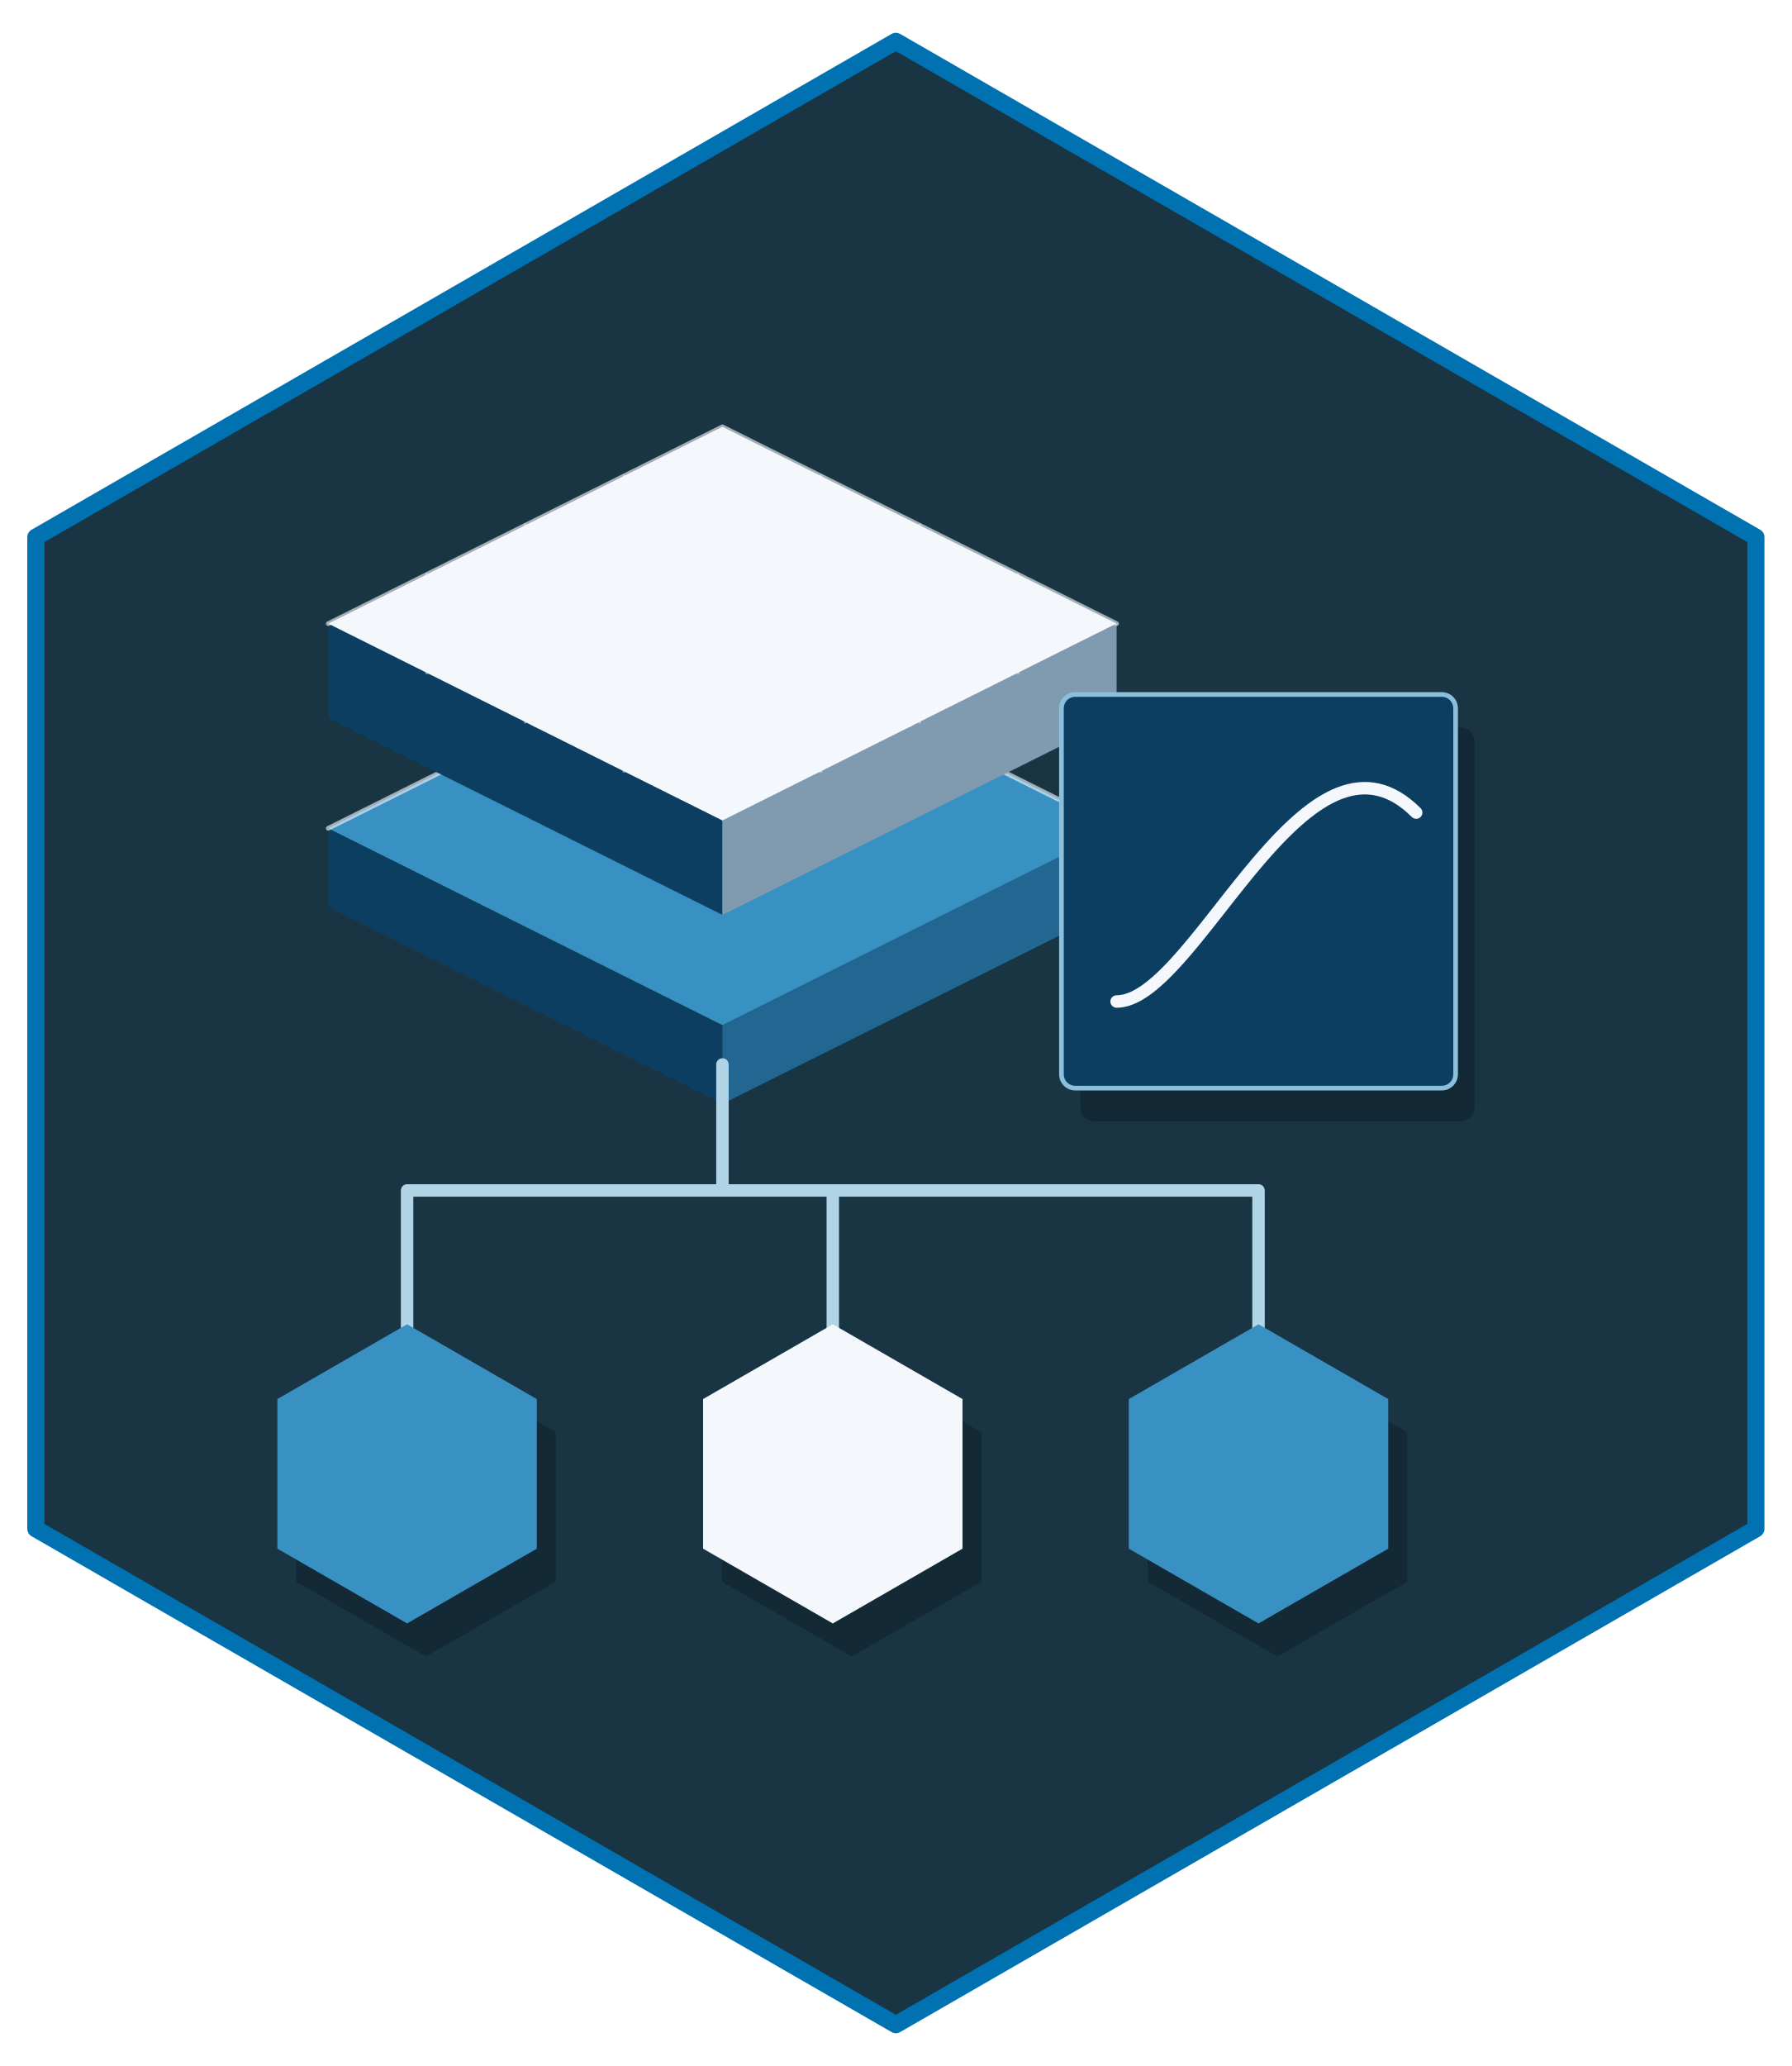
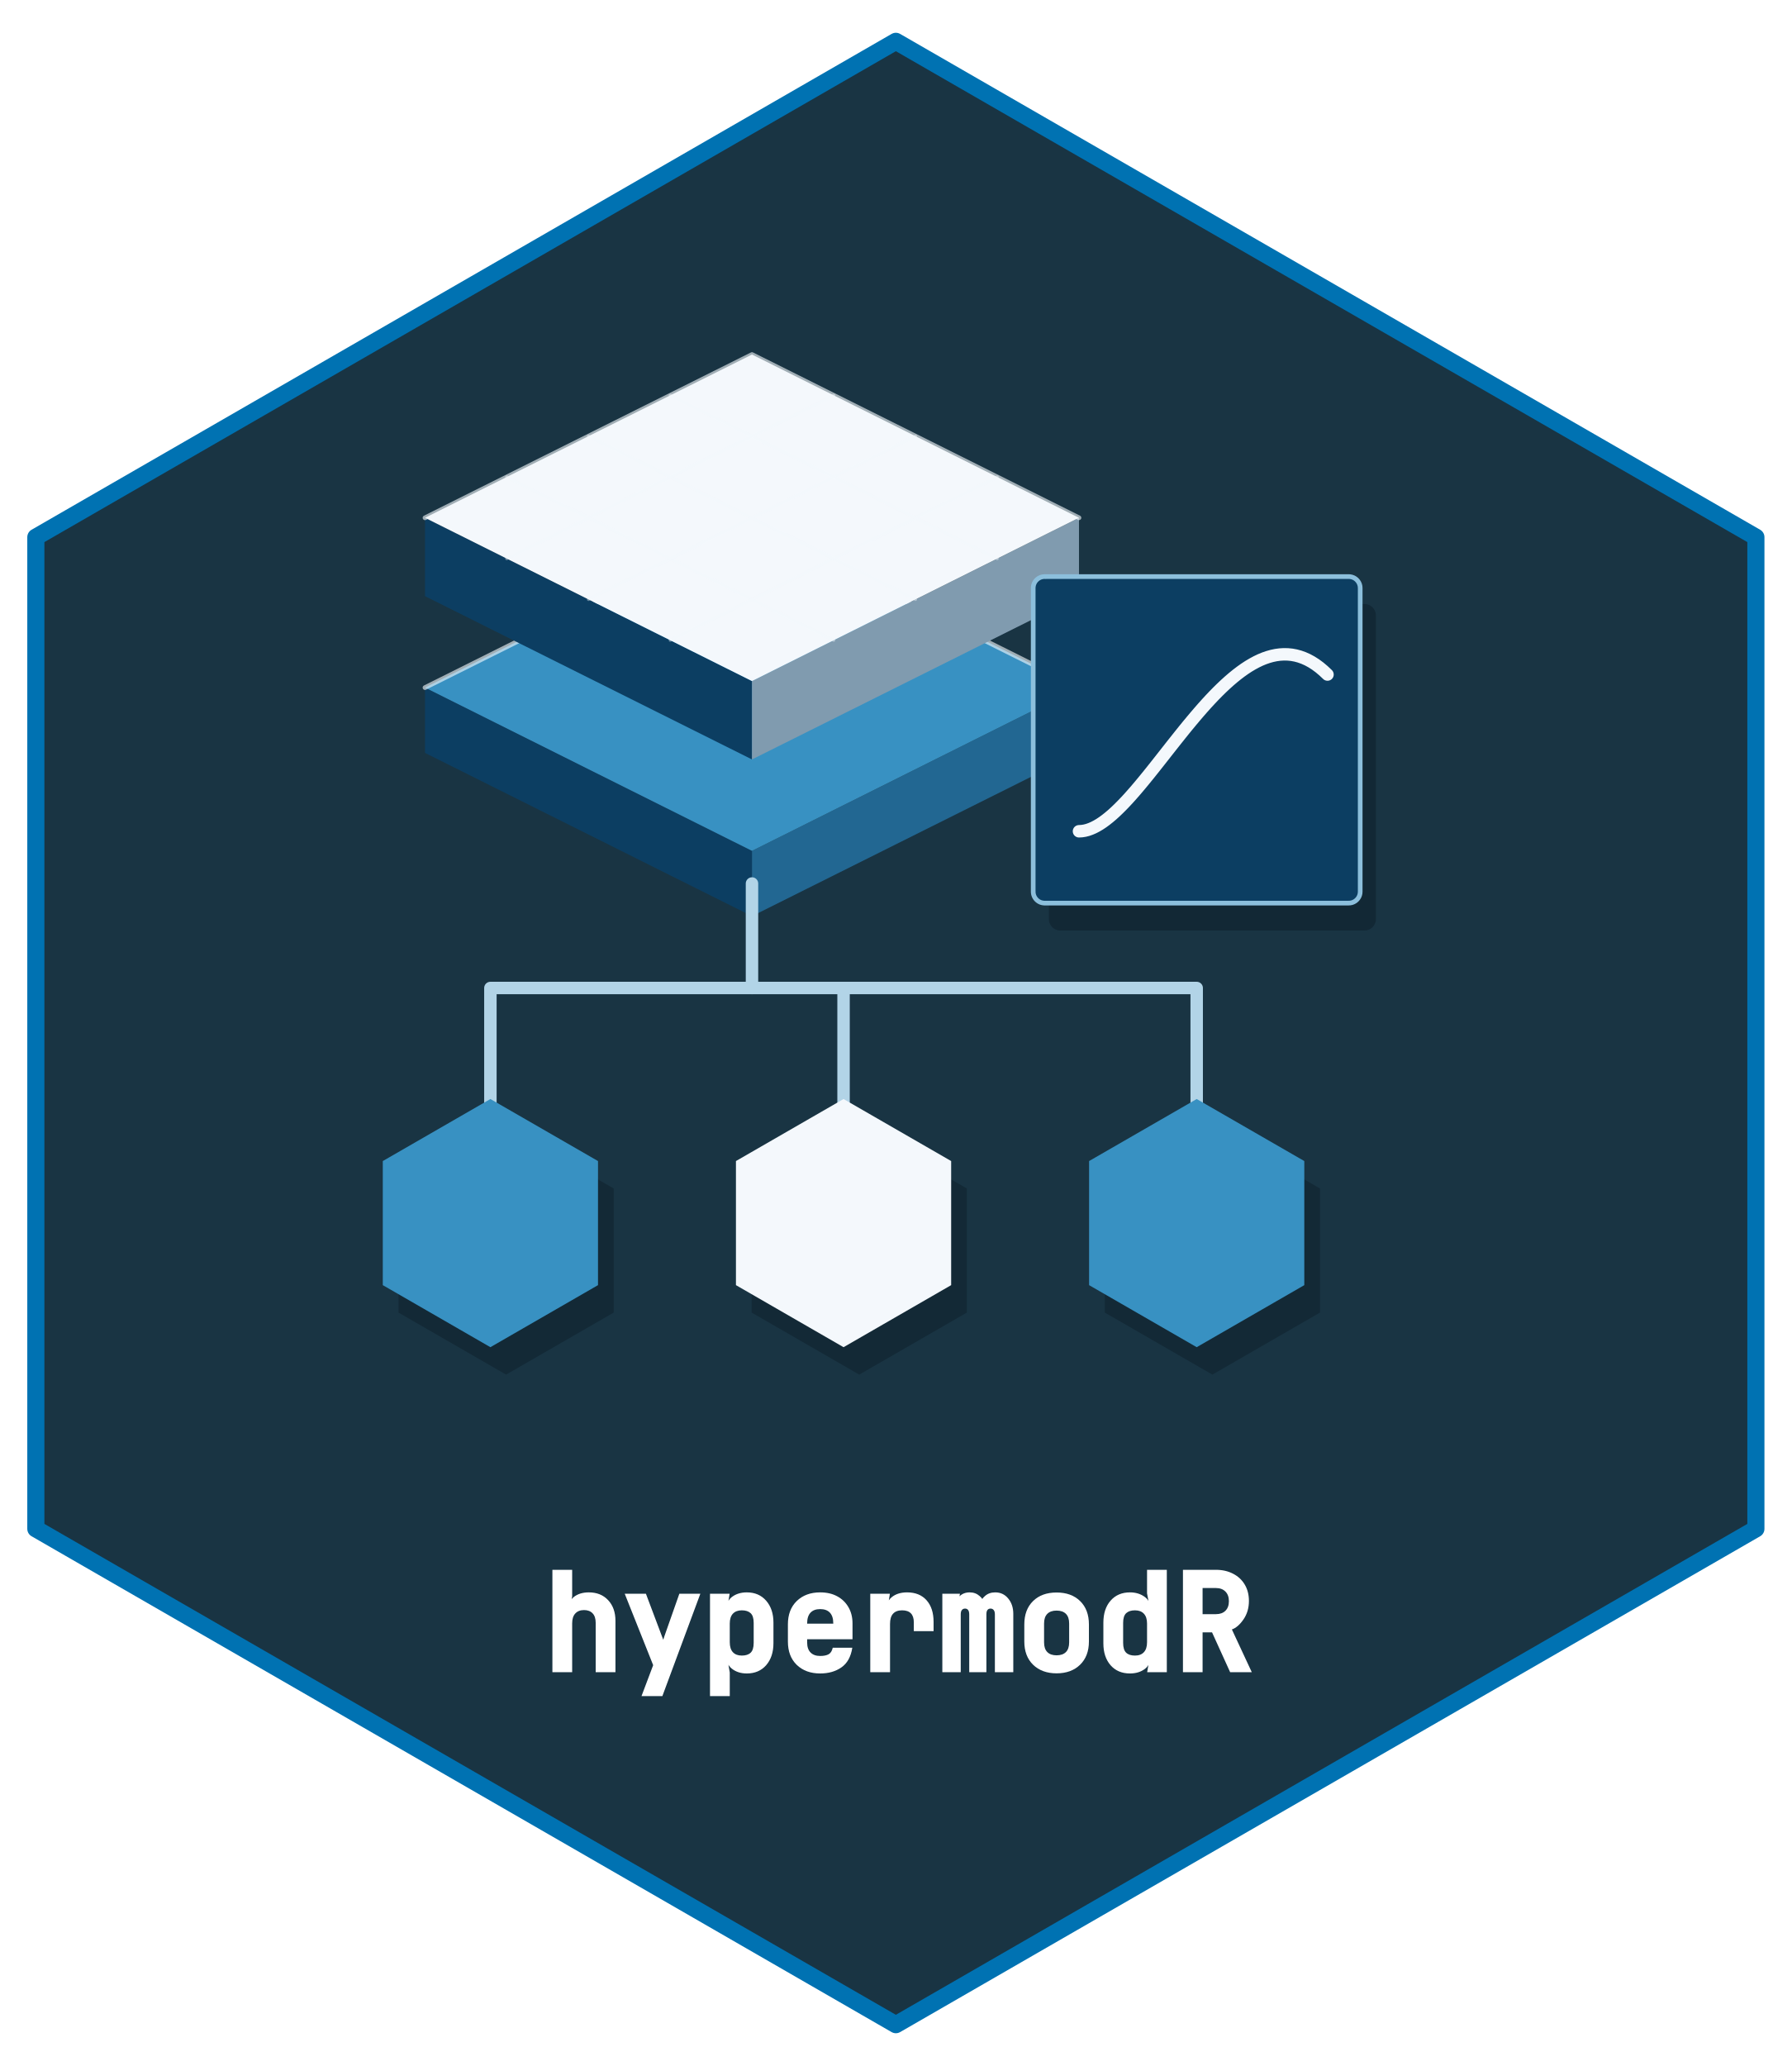
- <svg xmlns="http://www.w3.org/2000/svg" width="432pt" height="498pt" viewBox="0 0 432 498">
+ <svg xmlns="http://www.w3.org/2000/svg" xmlns:xlink="http://www.w3.org/1999/xlink" width="432" height="498" viewBox="0 0 432 498">
+   <defs>
+     <g>
+       <g id="glyph-0-0">
+         <path d="M 2.688 0 L 2.688 -24.672 L 7.453 -24.672 L 7.453 -18.25 L 6.766 -14.891 C 6.535 -16.285 6.891 -17.359 7.828 -18.109 C 8.773 -18.859 9.988 -19.234 11.469 -19.234 C 13.406 -19.234 14.957 -18.609 16.125 -17.359 C 17.301 -16.109 17.891 -14.445 17.891 -12.375 L 17.891 0 L 13.125 0 L 13.125 -11.891 C 13.125 -12.91 12.875 -13.676 12.375 -14.188 C 11.883 -14.707 11.195 -14.969 10.312 -14.969 C 9.414 -14.969 8.711 -14.691 8.203 -14.141 C 7.703 -13.598 7.453 -12.805 7.453 -11.766 L 7.453 0 Z M 2.688 0 " />
+       </g>
+       <g id="glyph-0-1">
+         <path d="M 5.172 5.766 L 7.984 -1.688 L 1.125 -18.906 L 6.234 -18.906 L 10.125 -8.578 C 10.332 -8.086 10.52 -7.555 10.688 -6.984 C 10.863 -6.41 10.781 -6.082 10.438 -6 C 10.082 -6.082 9.988 -6.406 10.156 -6.969 C 10.32 -7.539 10.488 -8.07 10.656 -8.562 L 14.297 -18.906 L 19.359 -18.906 L 10.203 5.766 Z M 5.172 5.766 " />
+       </g>
+       <g id="glyph-0-2">
+         <path d="M 2.688 5.766 L 2.688 -18.906 L 7.422 -18.906 L 6.766 -14.922 C 6.609 -16.328 7.008 -17.395 7.969 -18.125 C 8.938 -18.863 10.133 -19.234 11.562 -19.234 C 13.508 -19.234 15.066 -18.562 16.234 -17.219 C 17.398 -15.875 17.984 -14.117 17.984 -11.953 L 17.984 -7 C 17.984 -4.801 17.398 -3.031 16.234 -1.688 C 15.066 -0.352 13.508 0.312 11.562 0.312 C 10.125 0.312 8.922 -0.07 7.953 -0.844 C 6.984 -1.613 6.566 -2.691 6.703 -4.078 L 6.734 -4.078 L 7.453 0.078 L 7.453 5.766 Z M 10.359 -4 C 11.285 -4 11.992 -4.227 12.484 -4.688 C 12.973 -5.156 13.219 -5.945 13.219 -7.062 L 13.219 -11.891 C 13.219 -12.984 12.973 -13.758 12.484 -14.219 C 11.992 -14.676 11.285 -14.906 10.359 -14.906 C 9.43 -14.906 8.711 -14.633 8.203 -14.094 C 7.703 -13.551 7.453 -12.766 7.453 -11.734 L 7.453 -7.219 C 7.453 -6.156 7.703 -5.352 8.203 -4.812 C 8.711 -4.27 9.43 -4 10.359 -4 Z M 10.359 -4 " />
+       </g>
+       <g id="glyph-0-3">
+         <path d="M 10.25 0.312 C 7.926 0.312 6.047 -0.375 4.609 -1.75 C 3.18 -3.133 2.469 -5.008 2.469 -7.375 L 2.469 -11.531 C 2.469 -13.895 3.18 -15.77 4.609 -17.156 C 6.047 -18.539 7.926 -19.234 10.25 -19.234 C 11.82 -19.234 13.188 -18.922 14.344 -18.297 C 15.508 -17.672 16.414 -16.797 17.062 -15.672 C 17.719 -14.547 18.047 -13.242 18.047 -11.766 L 18.047 -7.938 L 7.109 -7.938 L 7.109 -7.156 C 7.109 -6.094 7.383 -5.285 7.938 -4.734 C 8.488 -4.18 9.258 -3.906 10.25 -3.906 C 11.102 -3.906 11.781 -4.039 12.281 -4.312 C 12.781 -4.594 13.113 -5.117 13.281 -5.891 L 18 -5.891 C 17.656 -3.711 16.781 -2.133 15.375 -1.156 C 13.977 -0.176 12.27 0.312 10.25 0.312 Z M 7.109 -11.766 L 7.109 -11.688 L 13.406 -11.688 L 13.406 -11.797 C 13.406 -12.922 13.133 -13.77 12.594 -14.344 C 12.062 -14.914 11.281 -15.203 10.25 -15.203 C 9.227 -15.203 8.445 -14.91 7.906 -14.328 C 7.375 -13.754 7.109 -12.898 7.109 -11.766 Z M 7.109 -11.766 " />
+       </g>
+       <g id="glyph-0-4">
+         <path d="M 3.328 0 L 3.328 -18.906 L 8.062 -18.906 L 7.406 -14.797 C 7.176 -16.203 7.535 -17.289 8.484 -18.062 C 9.441 -18.844 10.68 -19.234 12.203 -19.234 C 14.211 -19.234 15.781 -18.598 16.906 -17.328 C 18.031 -16.066 18.594 -14.328 18.594 -12.109 L 18.594 -9.891 L 13.828 -9.891 L 13.828 -12.016 C 13.828 -13.941 12.883 -14.906 11 -14.906 C 10.039 -14.906 9.316 -14.633 8.828 -14.094 C 8.336 -13.562 8.094 -12.738 8.094 -11.625 L 8.094 0 Z M 3.328 0 " />
+       </g>
+       <g id="glyph-0-5">
+         <path d="M 1.703 0 L 1.703 -18.906 L 5.953 -18.906 L 5.359 -15.859 L 5.297 -15.859 C 5.004 -16.859 5.188 -17.672 5.844 -18.297 C 6.5 -18.922 7.316 -19.234 8.297 -19.234 C 9.234 -19.234 10.031 -18.941 10.688 -18.359 C 11.344 -17.785 11.562 -17.395 11.344 -17.188 C 11.102 -17.375 11.312 -17.758 11.969 -18.344 C 12.625 -18.938 13.453 -19.234 14.453 -19.234 C 15.742 -19.234 16.789 -18.738 17.594 -17.75 C 18.406 -16.77 18.812 -15.539 18.812 -14.062 L 18.812 0 L 14.375 0 L 14.375 -13.906 C 14.375 -14.383 14.281 -14.738 14.094 -14.969 C 13.906 -15.207 13.648 -15.328 13.328 -15.328 C 13.004 -15.328 12.754 -15.211 12.578 -14.984 C 12.41 -14.766 12.328 -14.414 12.328 -13.938 L 12.328 0 L 8.188 0 L 8.188 -13.906 C 8.188 -14.395 8.098 -14.754 7.922 -14.984 C 7.742 -15.211 7.5 -15.328 7.188 -15.328 C 6.863 -15.328 6.609 -15.211 6.422 -14.984 C 6.234 -14.766 6.141 -14.414 6.141 -13.938 L 6.141 0 Z M 1.703 0 " />
+       </g>
+       <g id="glyph-0-6">
+         <path d="M 10.25 0.281 C 7.906 0.281 6.02 -0.406 4.594 -1.781 C 3.176 -3.164 2.469 -5.039 2.469 -7.406 L 2.469 -11.5 C 2.469 -13.883 3.172 -15.766 4.578 -17.141 C 5.984 -18.516 7.875 -19.203 10.25 -19.203 C 12.625 -19.203 14.516 -18.516 15.922 -17.141 C 17.336 -15.766 18.047 -13.883 18.047 -11.5 L 18.047 -7.406 C 18.047 -5.039 17.332 -3.164 15.906 -1.781 C 14.488 -0.406 12.602 0.281 10.25 0.281 Z M 10.25 -4.062 C 11.227 -4.062 11.977 -4.32 12.5 -4.844 C 13.02 -5.363 13.281 -6.145 13.281 -7.188 L 13.281 -11.734 C 13.281 -12.766 13.02 -13.539 12.5 -14.062 C 11.977 -14.582 11.227 -14.844 10.25 -14.844 C 9.281 -14.844 8.535 -14.582 8.016 -14.062 C 7.492 -13.539 7.234 -12.766 7.234 -11.734 L 7.234 -7.188 C 7.234 -6.145 7.492 -5.363 8.016 -4.844 C 8.535 -4.32 9.281 -4.062 10.25 -4.062 Z M 10.25 -4.062 " />
+       </g>
+       <g id="glyph-0-7">
+         <path d="M 8.938 0.312 C 6.988 0.312 5.43 -0.348 4.266 -1.672 C 3.109 -3.004 2.531 -4.766 2.531 -6.953 L 2.531 -11.922 C 2.531 -14.141 3.109 -15.91 4.266 -17.234 C 5.43 -18.566 6.988 -19.234 8.938 -19.234 C 10.344 -19.234 11.539 -18.863 12.531 -18.125 C 13.52 -17.395 13.945 -16.328 13.812 -14.922 L 13.062 -19 L 13.062 -24.672 L 17.828 -24.672 L 17.828 0 L 13.094 0 L 13.75 -3.984 C 13.906 -2.578 13.5 -1.508 12.531 -0.781 C 11.562 -0.051 10.363 0.312 8.938 0.312 Z M 10.156 -4 C 11.082 -4 11.797 -4.27 12.297 -4.812 C 12.805 -5.352 13.062 -6.156 13.062 -7.219 L 13.062 -11.734 C 13.062 -12.766 12.805 -13.551 12.297 -14.094 C 11.797 -14.633 11.082 -14.906 10.156 -14.906 C 9.227 -14.906 8.52 -14.676 8.031 -14.219 C 7.539 -13.758 7.297 -12.984 7.297 -11.891 L 7.297 -7.062 C 7.297 -5.945 7.539 -5.156 8.031 -4.688 C 8.52 -4.227 9.227 -4 10.156 -4 Z M 10.156 -4 " />
+       </g>
+       <g id="glyph-0-8">
+         <path d="M 2.719 0 L 2.719 -24.672 L 10.672 -24.672 C 12.223 -24.672 13.598 -24.359 14.797 -23.734 C 16.004 -23.117 16.941 -22.25 17.609 -21.125 C 18.285 -20 18.625 -18.68 18.625 -17.172 C 18.625 -15.473 18.188 -13.988 17.312 -12.719 C 16.445 -11.457 15.516 -10.648 14.516 -10.297 L 19.312 0 L 14.094 0 L 9.734 -9.594 L 7.453 -9.594 L 7.453 0 Z M 7.453 -13.984 L 10.672 -13.984 C 11.648 -13.984 12.414 -14.258 12.969 -14.812 C 13.52 -15.363 13.797 -16.129 13.797 -17.109 C 13.797 -18.098 13.516 -18.875 12.953 -19.438 C 12.391 -20 11.629 -20.281 10.672 -20.281 L 7.453 -20.281 Z M 7.453 -13.984 " />
+       </g>
+     </g>
+   </defs>
  <path fill-rule="nonzero" fill="rgb(9.804%, 20.392%, 26.275%)" fill-opacity="1" stroke-width="4.125" stroke-linecap="round" stroke-linejoin="round" stroke="rgb(0%, 44.706%, 69.804%)" stroke-opacity="1" stroke-miterlimit="10" d="M 216 9.961 L 423.359 129.48 L 423.359 368.52 L 216 488.039 L 8.641 368.52 L 8.641 129.48 Z M 216 9.961 " />
-   <path fill-rule="nonzero" fill="rgb(4.706%, 24.314%, 38.431%)" fill-opacity="1" d="M 79.141 199.66 L 174.184 247.102 L 174.184 266.078 L 79.141 218.637 Z M 79.141 199.66 " />
-   <path fill-rule="nonzero" fill="rgb(13.333%, 40.392%, 57.255%)" fill-opacity="1" d="M 174.184 247.102 L 269.223 199.66 L 269.223 218.637 L 174.184 266.078 Z M 174.184 247.102 " />
-   <path fill-rule="nonzero" fill="rgb(21.961%, 56.863%, 76.078%)" fill-opacity="1" d="M 79.141 199.66 L 174.184 152.219 L 269.223 199.66 L 174.184 247.102 Z M 79.141 199.66 " />
-   <path fill="none" stroke-width="1.125" stroke-linecap="round" stroke-linejoin="round" stroke="rgb(95.686%, 97.255%, 98.824%)" stroke-opacity="0.62" stroke-miterlimit="10" d="M 79.141 199.66 L 174.184 152.219 L 269.223 199.66 " />
-   <path fill-rule="nonzero" fill="rgb(4.706%, 24.314%, 38.431%)" fill-opacity="1" d="M 79.141 150.324 L 174.184 197.766 L 174.184 220.535 L 79.141 173.094 Z M 79.141 150.324 " />
-   <path fill-rule="nonzero" fill="rgb(50.196%, 60.784%, 68.627%)" fill-opacity="1" d="M 174.184 197.766 L 269.223 150.324 L 269.223 173.094 L 174.184 220.535 Z M 174.184 197.766 " />
-   <path fill-rule="nonzero" fill="rgb(95.686%, 97.255%, 98.824%)" fill-opacity="1" d="M 79.141 150.324 L 174.184 102.883 L 269.223 150.324 L 174.184 197.766 Z M 79.141 150.324 " />
-   <path fill="none" stroke-width="0.75" stroke-linecap="round" stroke-linejoin="round" stroke="rgb(95.686%, 97.255%, 98.824%)" stroke-opacity="0.4" stroke-miterlimit="10" d="M 102.902 138.461 L 197.941 185.902 " />
-   <path fill="none" stroke-width="0.75" stroke-linecap="round" stroke-linejoin="round" stroke="rgb(95.686%, 97.255%, 98.824%)" stroke-opacity="0.4" stroke-miterlimit="10" d="M 150.422 185.902 L 245.461 138.461 " />
-   <path fill="none" stroke-width="0.75" stroke-linecap="round" stroke-linejoin="round" stroke="rgb(95.686%, 97.255%, 98.824%)" stroke-opacity="0.4" stroke-miterlimit="10" d="M 126.664 126.602 L 221.703 174.043 " />
-   <path fill="none" stroke-width="0.75" stroke-linecap="round" stroke-linejoin="round" stroke="rgb(95.686%, 97.255%, 98.824%)" stroke-opacity="0.4" stroke-miterlimit="10" d="M 126.664 174.043 L 221.703 126.602 " />
-   <path fill="none" stroke-width="0.75" stroke-linecap="round" stroke-linejoin="round" stroke="rgb(95.686%, 97.255%, 98.824%)" stroke-opacity="0.4" stroke-miterlimit="10" d="M 150.422 114.742 L 245.461 162.184 " />
-   <path fill="none" stroke-width="0.75" stroke-linecap="round" stroke-linejoin="round" stroke="rgb(95.686%, 97.255%, 98.824%)" stroke-opacity="0.4" stroke-miterlimit="10" d="M 102.902 162.184 L 197.941 114.742 " />
-   <path fill="none" stroke-width="1.125" stroke-linecap="round" stroke-linejoin="round" stroke="rgb(95.686%, 97.255%, 98.824%)" stroke-opacity="0.62" stroke-miterlimit="10" d="M 79.141 150.324 L 174.184 102.883 L 269.223 150.324 " />
-   <path fill="none" stroke-width="3" stroke-linecap="round" stroke-linejoin="round" stroke="rgb(69.804%, 83.137%, 90.588%)" stroke-opacity="1" stroke-miterlimit="10" d="M 174.184 256.59 L 174.184 286.953 L 303.438 286.953 L 303.438 328.699 " />
-   <path fill="none" stroke-width="3" stroke-linecap="round" stroke-linejoin="round" stroke="rgb(69.804%, 83.137%, 90.588%)" stroke-opacity="1" stroke-miterlimit="10" d="M 98.152 332.496 L 98.152 286.953 L 174.184 286.953 " />
-   <path fill="none" stroke-width="3" stroke-linecap="round" stroke-linejoin="round" stroke="rgb(69.804%, 83.137%, 90.588%)" stroke-opacity="1" stroke-miterlimit="10" d="M 200.793 286.953 L 200.793 343.883 " />
-   <path fill-rule="nonzero" fill="rgb(1.176%, 3.922%, 7.059%)" fill-opacity="0.251" d="M 102.711 327.184 L 71.438 345.211 L 71.438 381.266 L 102.711 399.293 L 133.988 381.266 L 133.988 345.211 Z M 102.711 327.184 " />
-   <path fill-rule="nonzero" fill="rgb(21.961%, 56.863%, 76.078%)" fill-opacity="1" d="M 98.152 319.211 L 66.875 337.238 L 66.875 373.297 L 98.152 391.324 L 129.426 373.297 L 129.426 337.238 Z M 98.152 319.211 " />
-   <path fill-rule="nonzero" fill="rgb(1.176%, 3.922%, 7.059%)" fill-opacity="0.251" d="M 205.355 327.184 L 174.078 345.211 L 174.078 381.266 L 205.355 399.293 L 236.633 381.266 L 236.633 345.211 Z M 205.355 327.184 " />
-   <path fill-rule="nonzero" fill="rgb(95.686%, 97.255%, 98.824%)" fill-opacity="1" d="M 200.793 319.211 L 169.516 337.238 L 169.516 373.297 L 200.793 391.324 L 232.07 373.297 L 232.07 337.238 Z M 200.793 319.211 " />
-   <path fill-rule="nonzero" fill="rgb(1.176%, 3.922%, 7.059%)" fill-opacity="0.251" d="M 308 327.184 L 276.723 345.211 L 276.723 381.266 L 308 399.293 L 339.277 381.266 L 339.277 345.211 Z M 308 327.184 " />
-   <path fill-rule="nonzero" fill="rgb(21.961%, 56.863%, 76.078%)" fill-opacity="1" d="M 303.438 319.211 L 272.16 337.238 L 272.16 373.297 L 303.438 391.324 L 334.715 373.297 L 334.715 337.238 Z M 303.438 319.211 " />
-   <path fill-rule="nonzero" fill="rgb(1.176%, 3.922%, 7.059%)" fill-opacity="0.278" d="M 263.801 270.254 L 352.199 270.254 L 352.062 270.25 L 352.598 270.23 L 353.121 270.121 L 353.621 269.934 L 354.086 269.664 L 354.5 269.328 L 354.852 268.926 L 355.137 268.477 L 355.348 267.984 L 355.477 267.465 L 355.52 266.934 L 355.52 178.691 L 355.477 178.16 L 355.348 177.641 L 355.137 177.148 L 354.852 176.699 L 354.5 176.297 L 354.086 175.961 L 353.621 175.691 L 353.121 175.504 L 352.598 175.395 L 352.199 175.371 L 263.801 175.371 L 264.199 175.395 L 263.664 175.375 L 263.137 175.438 L 262.621 175.586 L 262.141 175.816 L 261.699 176.121 L 261.312 176.492 L 260.992 176.918 L 260.746 177.391 L 260.574 177.898 L 260.488 178.426 L 260.48 178.691 L 260.48 266.934 L 260.488 266.664 L 260.488 267.199 L 260.574 267.727 L 260.746 268.234 L 260.992 268.707 L 261.312 269.137 L 261.699 269.504 L 262.141 269.809 L 262.621 270.039 L 263.137 270.188 L 263.664 270.25 Z M 263.801 270.254 " />
-   <path fill-rule="nonzero" fill="rgb(4.706%, 24.314%, 38.431%)" fill-opacity="1" stroke-width="1.125" stroke-linecap="round" stroke-linejoin="round" stroke="rgb(54.902%, 74.902%, 86.275%)" stroke-opacity="1" stroke-miterlimit="10" d="M 259.238 262.285 L 347.637 262.285 L 347.504 262.281 L 348.035 262.258 L 348.559 262.152 L 349.059 261.961 L 349.523 261.695 L 349.938 261.359 L 350.289 260.957 L 350.578 260.508 L 350.785 260.016 L 350.914 259.496 L 350.957 258.961 L 350.957 170.723 L 350.914 170.191 L 350.785 169.672 L 350.578 169.18 L 350.289 168.727 L 349.938 168.328 L 349.523 167.988 L 349.059 167.723 L 348.559 167.531 L 348.035 167.426 L 347.637 167.402 L 259.238 167.402 L 259.637 167.426 L 259.105 167.406 L 258.574 167.469 L 258.059 167.617 L 257.578 167.848 L 257.137 168.148 L 256.754 168.52 L 256.43 168.949 L 256.184 169.422 L 256.012 169.93 L 255.926 170.457 L 255.918 170.723 L 255.918 258.961 L 255.926 258.695 L 255.926 259.23 L 256.012 259.758 L 256.184 260.266 L 256.43 260.738 L 256.754 261.164 L 257.137 261.535 L 257.578 261.84 L 258.059 262.066 L 258.574 262.215 L 259.105 262.281 Z M 259.238 262.285 " />
-   <path fill="none" stroke-width="3" stroke-linecap="round" stroke-linejoin="round" stroke="rgb(95.686%, 97.255%, 98.824%)" stroke-opacity="1" stroke-miterlimit="10" d="M 269.223 241.41 L 270.055 241.363 L 270.895 241.23 L 271.746 241.016 L 272.602 240.715 L 273.473 240.34 L 274.348 239.887 L 275.234 239.359 L 276.129 238.77 L 277.031 238.109 L 277.941 237.387 L 278.863 236.602 L 279.789 235.766 L 280.727 234.871 L 281.668 233.93 L 282.617 232.941 L 283.578 231.906 L 284.543 230.832 L 285.516 229.719 L 286.496 228.57 L 287.48 227.395 L 288.477 226.188 L 289.477 224.953 L 290.484 223.699 L 291.496 222.426 L 292.516 221.133 L 293.543 219.832 L 294.574 218.52 L 295.609 217.199 L 296.652 215.875 L 297.703 214.551 L 298.758 213.23 L 299.816 211.918 L 300.879 210.609 L 301.949 209.316 L 303.023 208.039 L 304.102 206.777 L 305.188 205.539 L 306.273 204.324 L 307.367 203.137 L 308.465 201.98 L 309.566 200.859 L 310.668 199.773 L 311.777 198.73 L 312.891 197.727 L 314.004 196.773 L 315.125 195.867 L 316.246 195.012 L 317.371 194.215 L 318.496 193.477 L 319.629 192.801 L 320.762 192.188 L 321.898 191.645 L 323.035 191.172 L 324.176 190.777 L 325.316 190.457 L 326.461 190.215 L 327.609 190.062 L 328.758 189.992 L 329.906 190.012 L 331.055 190.129 L 332.207 190.34 L 333.363 190.648 L 334.516 191.062 L 335.672 191.582 L 336.828 192.207 L 337.98 192.945 L 339.141 193.801 L 340.297 194.773 L 341.453 195.867 " />
+   <path fill-rule="nonzero" fill="rgb(4.706%, 24.314%, 38.431%)" fill-opacity="1" d="M 102.469 165.742 L 181.309 205.098 L 181.309 220.836 L 102.469 181.484 Z M 102.469 165.742 " />
+   <path fill-rule="nonzero" fill="rgb(13.333%, 40.392%, 57.255%)" fill-opacity="1" d="M 181.309 205.098 L 260.152 165.742 L 260.152 181.484 L 181.309 220.836 Z M 181.309 205.098 " />
+   <path fill-rule="nonzero" fill="rgb(21.961%, 56.863%, 76.078%)" fill-opacity="1" d="M 102.469 165.742 L 181.309 126.387 L 260.152 165.742 L 181.309 205.098 Z M 102.469 165.742 " />
+   <path fill="none" stroke-width="1.125" stroke-linecap="round" stroke-linejoin="round" stroke="rgb(95.686%, 97.255%, 98.824%)" stroke-opacity="0.62" stroke-miterlimit="10" d="M 102.469 165.742 L 181.309 126.387 L 260.152 165.742 " />
+   <path fill-rule="nonzero" fill="rgb(4.706%, 24.314%, 38.431%)" fill-opacity="1" d="M 102.469 124.812 L 181.309 164.168 L 181.309 183.059 L 102.469 143.703 Z M 102.469 124.812 " />
+   <path fill-rule="nonzero" fill="rgb(50.196%, 60.784%, 68.627%)" fill-opacity="1" d="M 181.309 164.168 L 260.152 124.812 L 260.152 143.703 L 181.309 183.059 Z M 181.309 164.168 " />
+   <path fill-rule="nonzero" fill="rgb(95.686%, 97.255%, 98.824%)" fill-opacity="1" d="M 102.469 124.812 L 181.309 85.457 L 260.152 124.812 L 181.309 164.168 Z M 102.469 124.812 " />
+   <path fill="none" stroke-width="0.75" stroke-linecap="round" stroke-linejoin="round" stroke="rgb(95.686%, 97.255%, 98.824%)" stroke-opacity="0.4" stroke-miterlimit="10" d="M 122.18 114.973 L 201.02 154.328 " />
+   <path fill="none" stroke-width="0.75" stroke-linecap="round" stroke-linejoin="round" stroke="rgb(95.686%, 97.255%, 98.824%)" stroke-opacity="0.4" stroke-miterlimit="10" d="M 161.602 154.328 L 240.441 114.973 " />
+   <path fill="none" stroke-width="0.75" stroke-linecap="round" stroke-linejoin="round" stroke="rgb(95.686%, 97.255%, 98.824%)" stroke-opacity="0.4" stroke-miterlimit="10" d="M 141.891 105.137 L 220.73 144.488 " />
+   <path fill="none" stroke-width="0.75" stroke-linecap="round" stroke-linejoin="round" stroke="rgb(95.686%, 97.255%, 98.824%)" stroke-opacity="0.4" stroke-miterlimit="10" d="M 141.891 144.488 L 220.73 105.137 " />
+   <path fill="none" stroke-width="0.75" stroke-linecap="round" stroke-linejoin="round" stroke="rgb(95.686%, 97.255%, 98.824%)" stroke-opacity="0.4" stroke-miterlimit="10" d="M 161.602 95.297 L 240.441 134.652 " />
+   <path fill="none" stroke-width="0.75" stroke-linecap="round" stroke-linejoin="round" stroke="rgb(95.686%, 97.255%, 98.824%)" stroke-opacity="0.4" stroke-miterlimit="10" d="M 122.18 134.652 L 201.02 95.297 " />
+   <path fill="none" stroke-width="1.125" stroke-linecap="round" stroke-linejoin="round" stroke="rgb(95.686%, 97.255%, 98.824%)" stroke-opacity="0.62" stroke-miterlimit="10" d="M 102.469 124.812 L 181.309 85.457 L 260.152 124.812 " />
+   <path fill="none" stroke-width="3" stroke-linecap="round" stroke-linejoin="round" stroke="rgb(69.804%, 83.137%, 90.588%)" stroke-opacity="1" stroke-miterlimit="10" d="M 181.309 212.965 L 181.309 238.152 L 288.531 238.152 L 288.531 272.785 " />
+   <path fill="none" stroke-width="3" stroke-linecap="round" stroke-linejoin="round" stroke="rgb(69.804%, 83.137%, 90.588%)" stroke-opacity="1" stroke-miterlimit="10" d="M 118.238 275.934 L 118.238 238.152 L 181.309 238.152 " />
+   <path fill="none" stroke-width="3" stroke-linecap="round" stroke-linejoin="round" stroke="rgb(69.804%, 83.137%, 90.588%)" stroke-opacity="1" stroke-miterlimit="10" d="M 203.387 238.152 L 203.387 285.379 " />
+   <path fill-rule="nonzero" fill="rgb(1.176%, 3.922%, 7.059%)" fill-opacity="0.251" d="M 122.023 271.527 L 96.078 286.48 L 96.078 316.391 L 122.023 331.344 L 147.969 316.391 L 147.969 286.48 Z M 122.023 271.527 " />
+   <path fill-rule="nonzero" fill="rgb(21.961%, 56.863%, 76.078%)" fill-opacity="1" d="M 118.238 264.914 L 92.293 279.867 L 92.293 309.777 L 118.238 324.734 L 144.184 309.777 L 144.184 279.867 Z M 118.238 264.914 " />
+   <path fill-rule="nonzero" fill="rgb(1.176%, 3.922%, 7.059%)" fill-opacity="0.251" d="M 207.168 271.527 L 181.223 286.48 L 181.223 316.391 L 207.168 331.344 L 233.117 316.391 L 233.117 286.48 Z M 207.168 271.527 " />
+   <path fill-rule="nonzero" fill="rgb(95.686%, 97.255%, 98.824%)" fill-opacity="1" d="M 203.387 264.914 L 177.441 279.867 L 177.441 309.777 L 203.387 324.734 L 229.332 309.777 L 229.332 279.867 Z M 203.387 264.914 " />
+   <path fill-rule="nonzero" fill="rgb(1.176%, 3.922%, 7.059%)" fill-opacity="0.251" d="M 292.316 271.527 L 266.371 286.48 L 266.371 316.391 L 292.316 331.344 L 318.262 316.391 L 318.262 286.48 Z M 292.316 271.527 " />
+   <path fill-rule="nonzero" fill="rgb(21.961%, 56.863%, 76.078%)" fill-opacity="1" d="M 288.531 264.914 L 262.586 279.867 L 262.586 309.777 L 288.531 324.734 L 314.477 309.777 L 314.477 279.867 Z M 288.531 264.914 " />
+   <path fill-rule="nonzero" fill="rgb(1.176%, 3.922%, 7.059%)" fill-opacity="0.278" d="M 255.652 224.301 L 328.98 224.301 L 328.871 224.297 L 329.312 224.281 L 329.75 224.191 L 330.164 224.035 L 330.547 223.812 L 330.891 223.531 L 331.184 223.199 L 331.422 222.824 L 331.594 222.418 L 331.703 221.988 L 331.738 221.547 L 331.738 148.348 L 331.703 147.906 L 331.594 147.473 L 331.422 147.066 L 331.184 146.691 L 330.891 146.359 L 330.547 146.078 L 330.164 145.859 L 329.75 145.699 L 329.312 145.613 L 328.98 145.594 L 255.652 145.594 L 255.984 145.613 L 255.539 145.594 L 255.102 145.648 L 254.676 145.77 L 254.273 145.961 L 253.91 146.215 L 253.59 146.52 L 253.324 146.875 L 253.117 147.266 L 252.977 147.688 L 252.906 148.125 L 252.898 148.348 L 252.898 221.547 L 252.906 221.324 L 252.906 221.77 L 252.977 222.207 L 253.117 222.625 L 253.324 223.02 L 253.59 223.371 L 253.91 223.68 L 254.273 223.934 L 254.676 224.121 L 255.102 224.246 L 255.539 224.297 Z M 255.652 224.301 " />
+   <path fill-rule="nonzero" fill="rgb(4.706%, 24.314%, 38.431%)" fill-opacity="1" stroke-width="1.125" stroke-linecap="round" stroke-linejoin="round" stroke="rgb(54.902%, 74.902%, 86.275%)" stroke-opacity="1" stroke-miterlimit="10" d="M 251.867 217.688 L 325.199 217.688 L 325.086 217.688 L 325.531 217.668 L 325.965 217.582 L 326.379 217.422 L 326.762 217.203 L 327.105 216.922 L 327.398 216.59 L 327.637 216.215 L 327.812 215.809 L 327.918 215.375 L 327.953 214.934 L 327.953 141.734 L 327.918 141.293 L 327.812 140.863 L 327.637 140.457 L 327.398 140.082 L 327.105 139.75 L 326.762 139.469 L 326.379 139.246 L 325.965 139.09 L 325.531 139 L 325.199 138.98 L 251.867 138.98 L 252.199 139 L 251.758 138.984 L 251.316 139.035 L 250.891 139.16 L 250.488 139.348 L 250.125 139.602 L 249.805 139.91 L 249.539 140.262 L 249.332 140.656 L 249.191 141.074 L 249.121 141.512 L 249.113 141.734 L 249.113 214.934 L 249.121 214.711 L 249.121 215.156 L 249.191 215.594 L 249.332 216.016 L 249.539 216.406 L 249.805 216.762 L 250.125 217.066 L 250.488 217.32 L 250.891 217.512 L 251.316 217.633 L 251.758 217.688 Z M 251.867 217.688 " />
+   <path fill="none" stroke-width="3" stroke-linecap="round" stroke-linejoin="round" stroke="rgb(95.686%, 97.255%, 98.824%)" stroke-opacity="1" stroke-miterlimit="10" d="M 260.152 200.375 L 260.84 200.336 L 261.539 200.227 L 262.242 200.047 L 262.953 199.797 L 263.676 199.484 L 264.402 199.109 L 265.137 198.676 L 265.879 198.184 L 266.629 197.633 L 267.383 197.035 L 268.148 196.387 L 268.918 195.691 L 269.691 194.949 L 270.473 194.168 L 271.262 193.348 L 272.059 192.492 L 272.859 191.598 L 273.668 190.676 L 274.48 189.723 L 275.297 188.746 L 276.121 187.746 L 276.953 186.723 L 277.789 185.68 L 278.629 184.625 L 279.473 183.555 L 280.324 182.473 L 281.18 181.383 L 282.039 180.289 L 282.906 179.191 L 283.777 178.094 L 284.648 177 L 285.527 175.906 L 286.41 174.824 L 287.301 173.75 L 288.191 172.691 L 289.086 171.645 L 289.984 170.617 L 290.887 169.609 L 291.793 168.625 L 292.703 167.664 L 293.617 166.734 L 294.531 165.836 L 295.453 164.969 L 296.375 164.137 L 297.301 163.344 L 298.227 162.594 L 299.156 161.887 L 300.09 161.223 L 301.027 160.609 L 301.965 160.051 L 302.906 159.543 L 303.848 159.09 L 304.789 158.699 L 305.738 158.371 L 306.684 158.105 L 307.633 157.906 L 308.586 157.777 L 309.535 157.719 L 310.488 157.738 L 311.445 157.832 L 312.398 158.008 L 313.355 158.266 L 314.312 158.609 L 315.273 159.039 L 316.23 159.559 L 317.191 160.172 L 318.148 160.879 L 319.109 161.688 L 320.07 162.594 " />
+   <g fill="rgb(100%, 100%, 100%)" fill-opacity="1">
+     <use xlink:href="#glyph-0-0" x="130.5" y="403.069" />
+     <use xlink:href="#glyph-0-1" x="149.5" y="403.069" />
+     <use xlink:href="#glyph-0-2" x="168.5" y="403.069" />
+     <use xlink:href="#glyph-0-3" x="187.5" y="403.069" />
+     <use xlink:href="#glyph-0-4" x="206.5" y="403.069" />
+     <use xlink:href="#glyph-0-5" x="225.5" y="403.069" />
+     <use xlink:href="#glyph-0-6" x="244.5" y="403.069" />
+     <use xlink:href="#glyph-0-7" x="263.5" y="403.069" />
+     <use xlink:href="#glyph-0-8" x="282.5" y="403.069" />
+   </g>
</svg>
